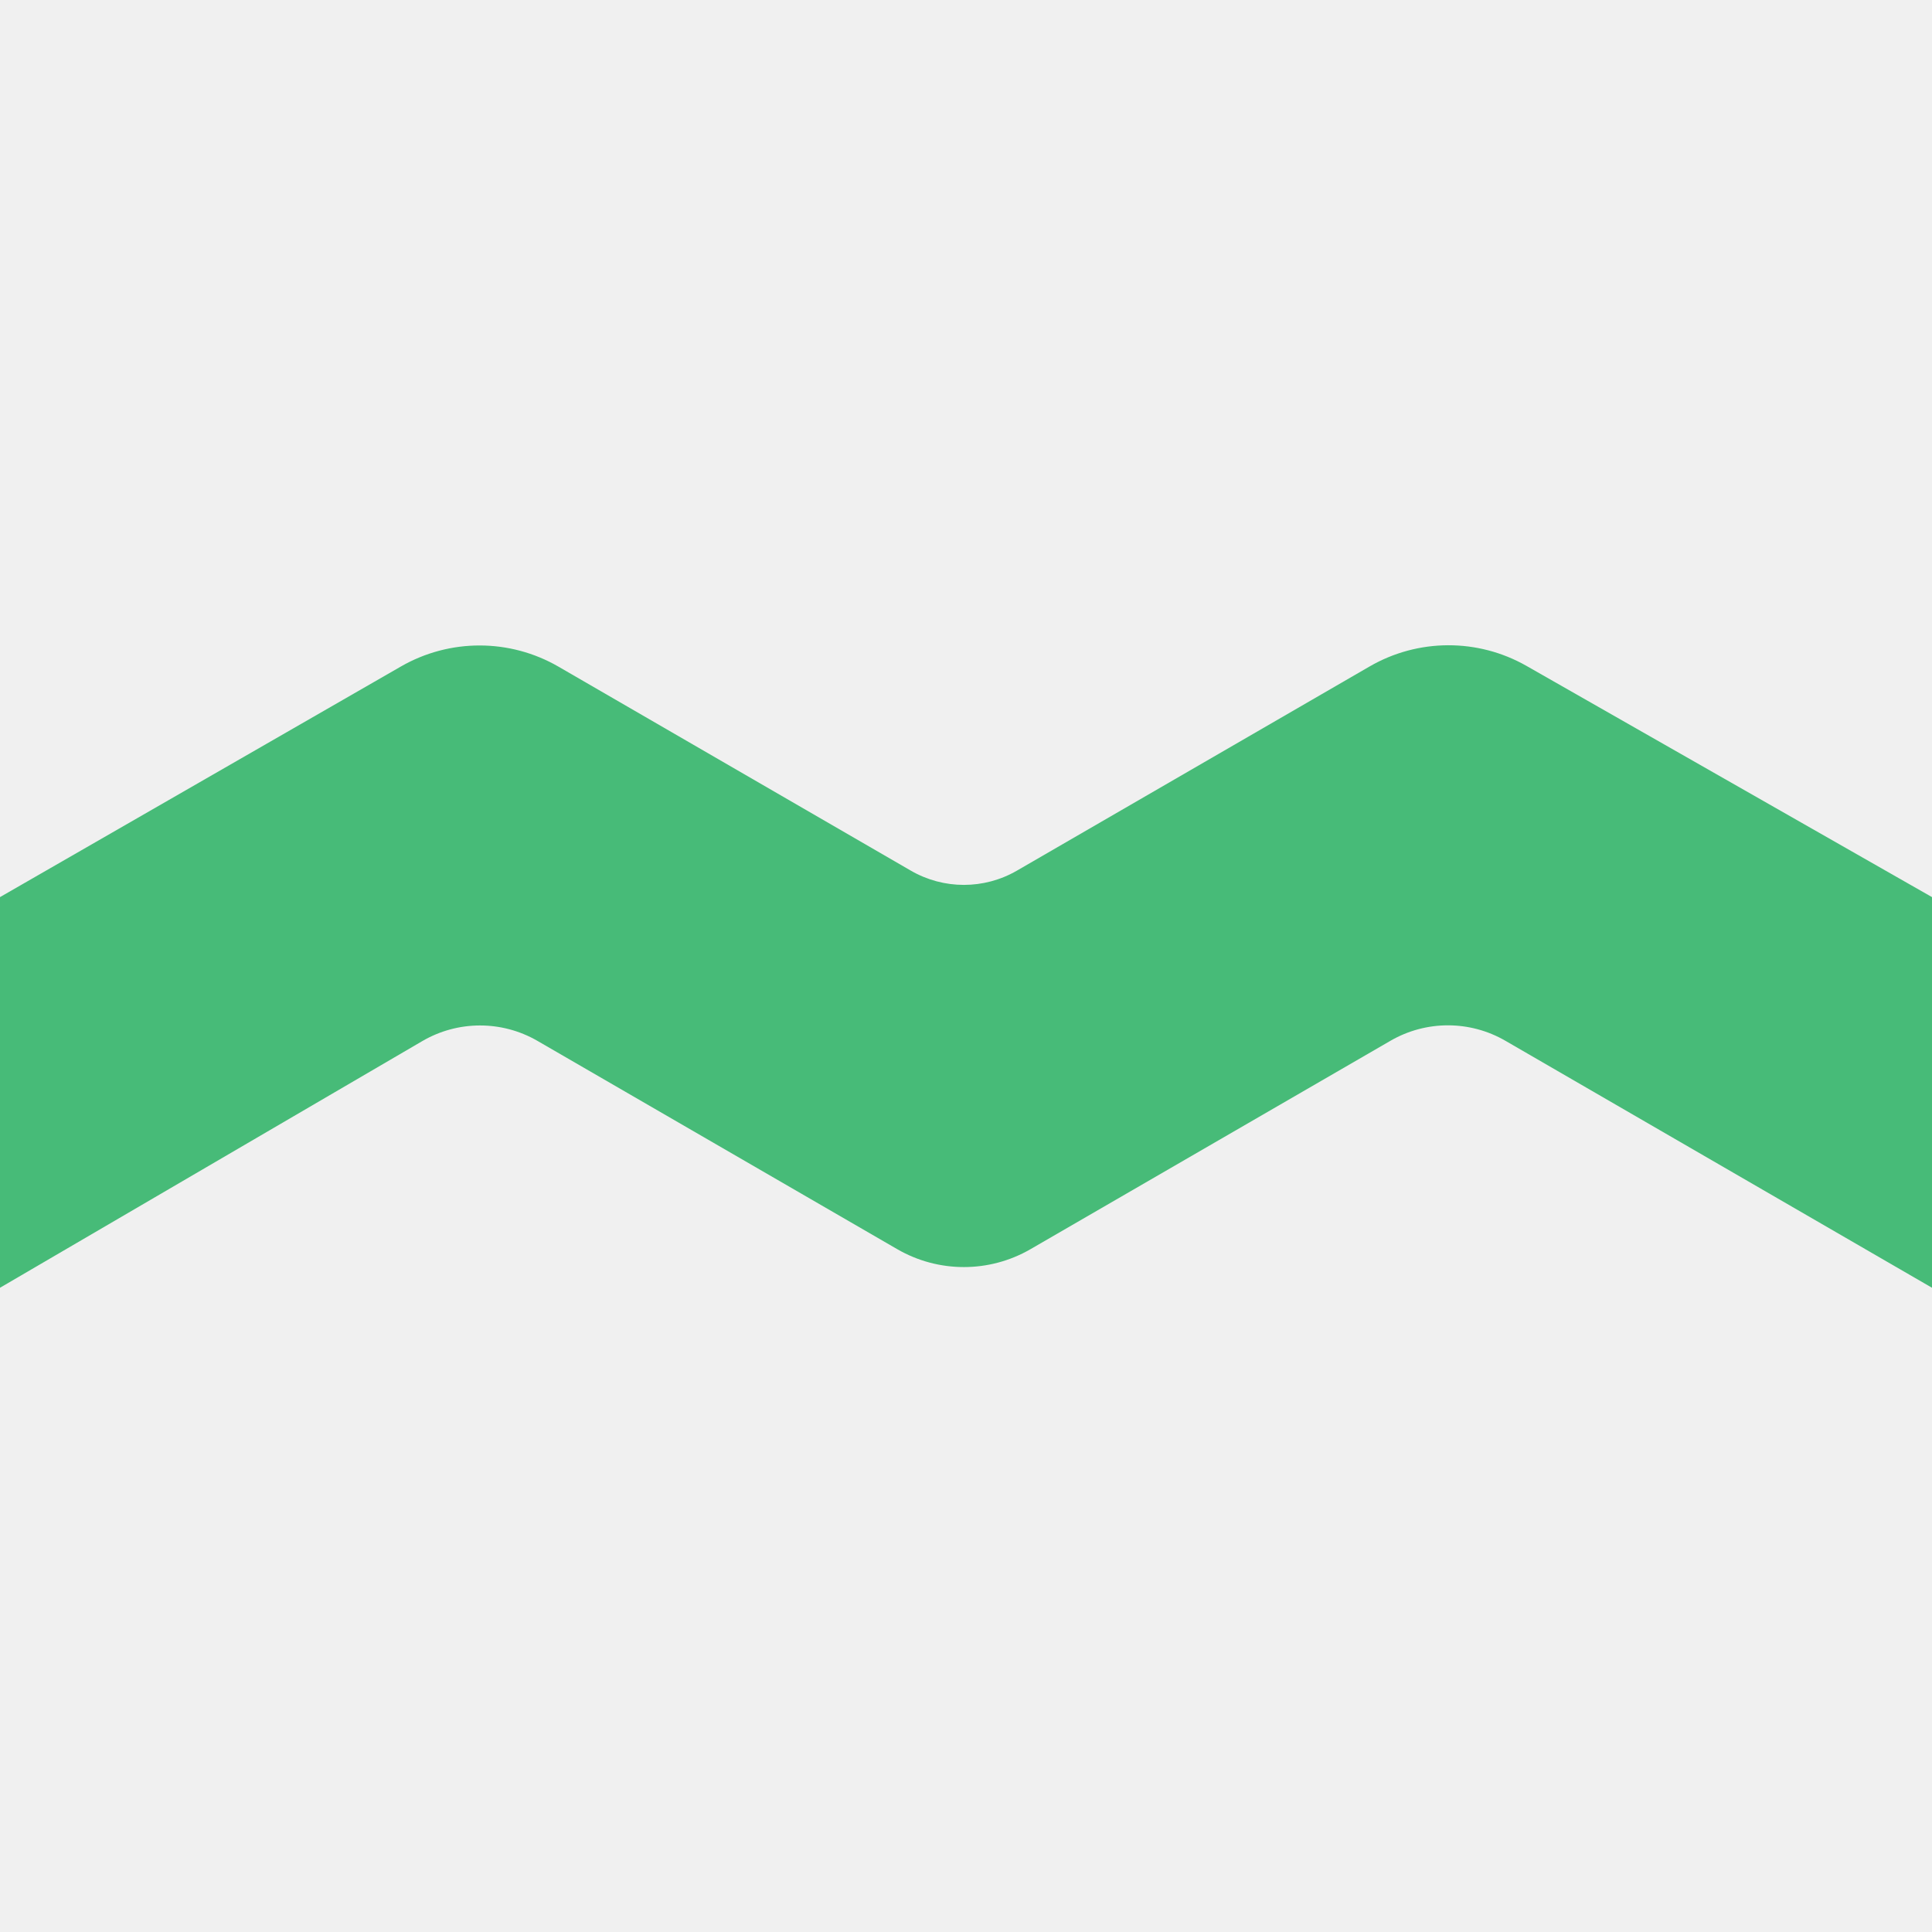
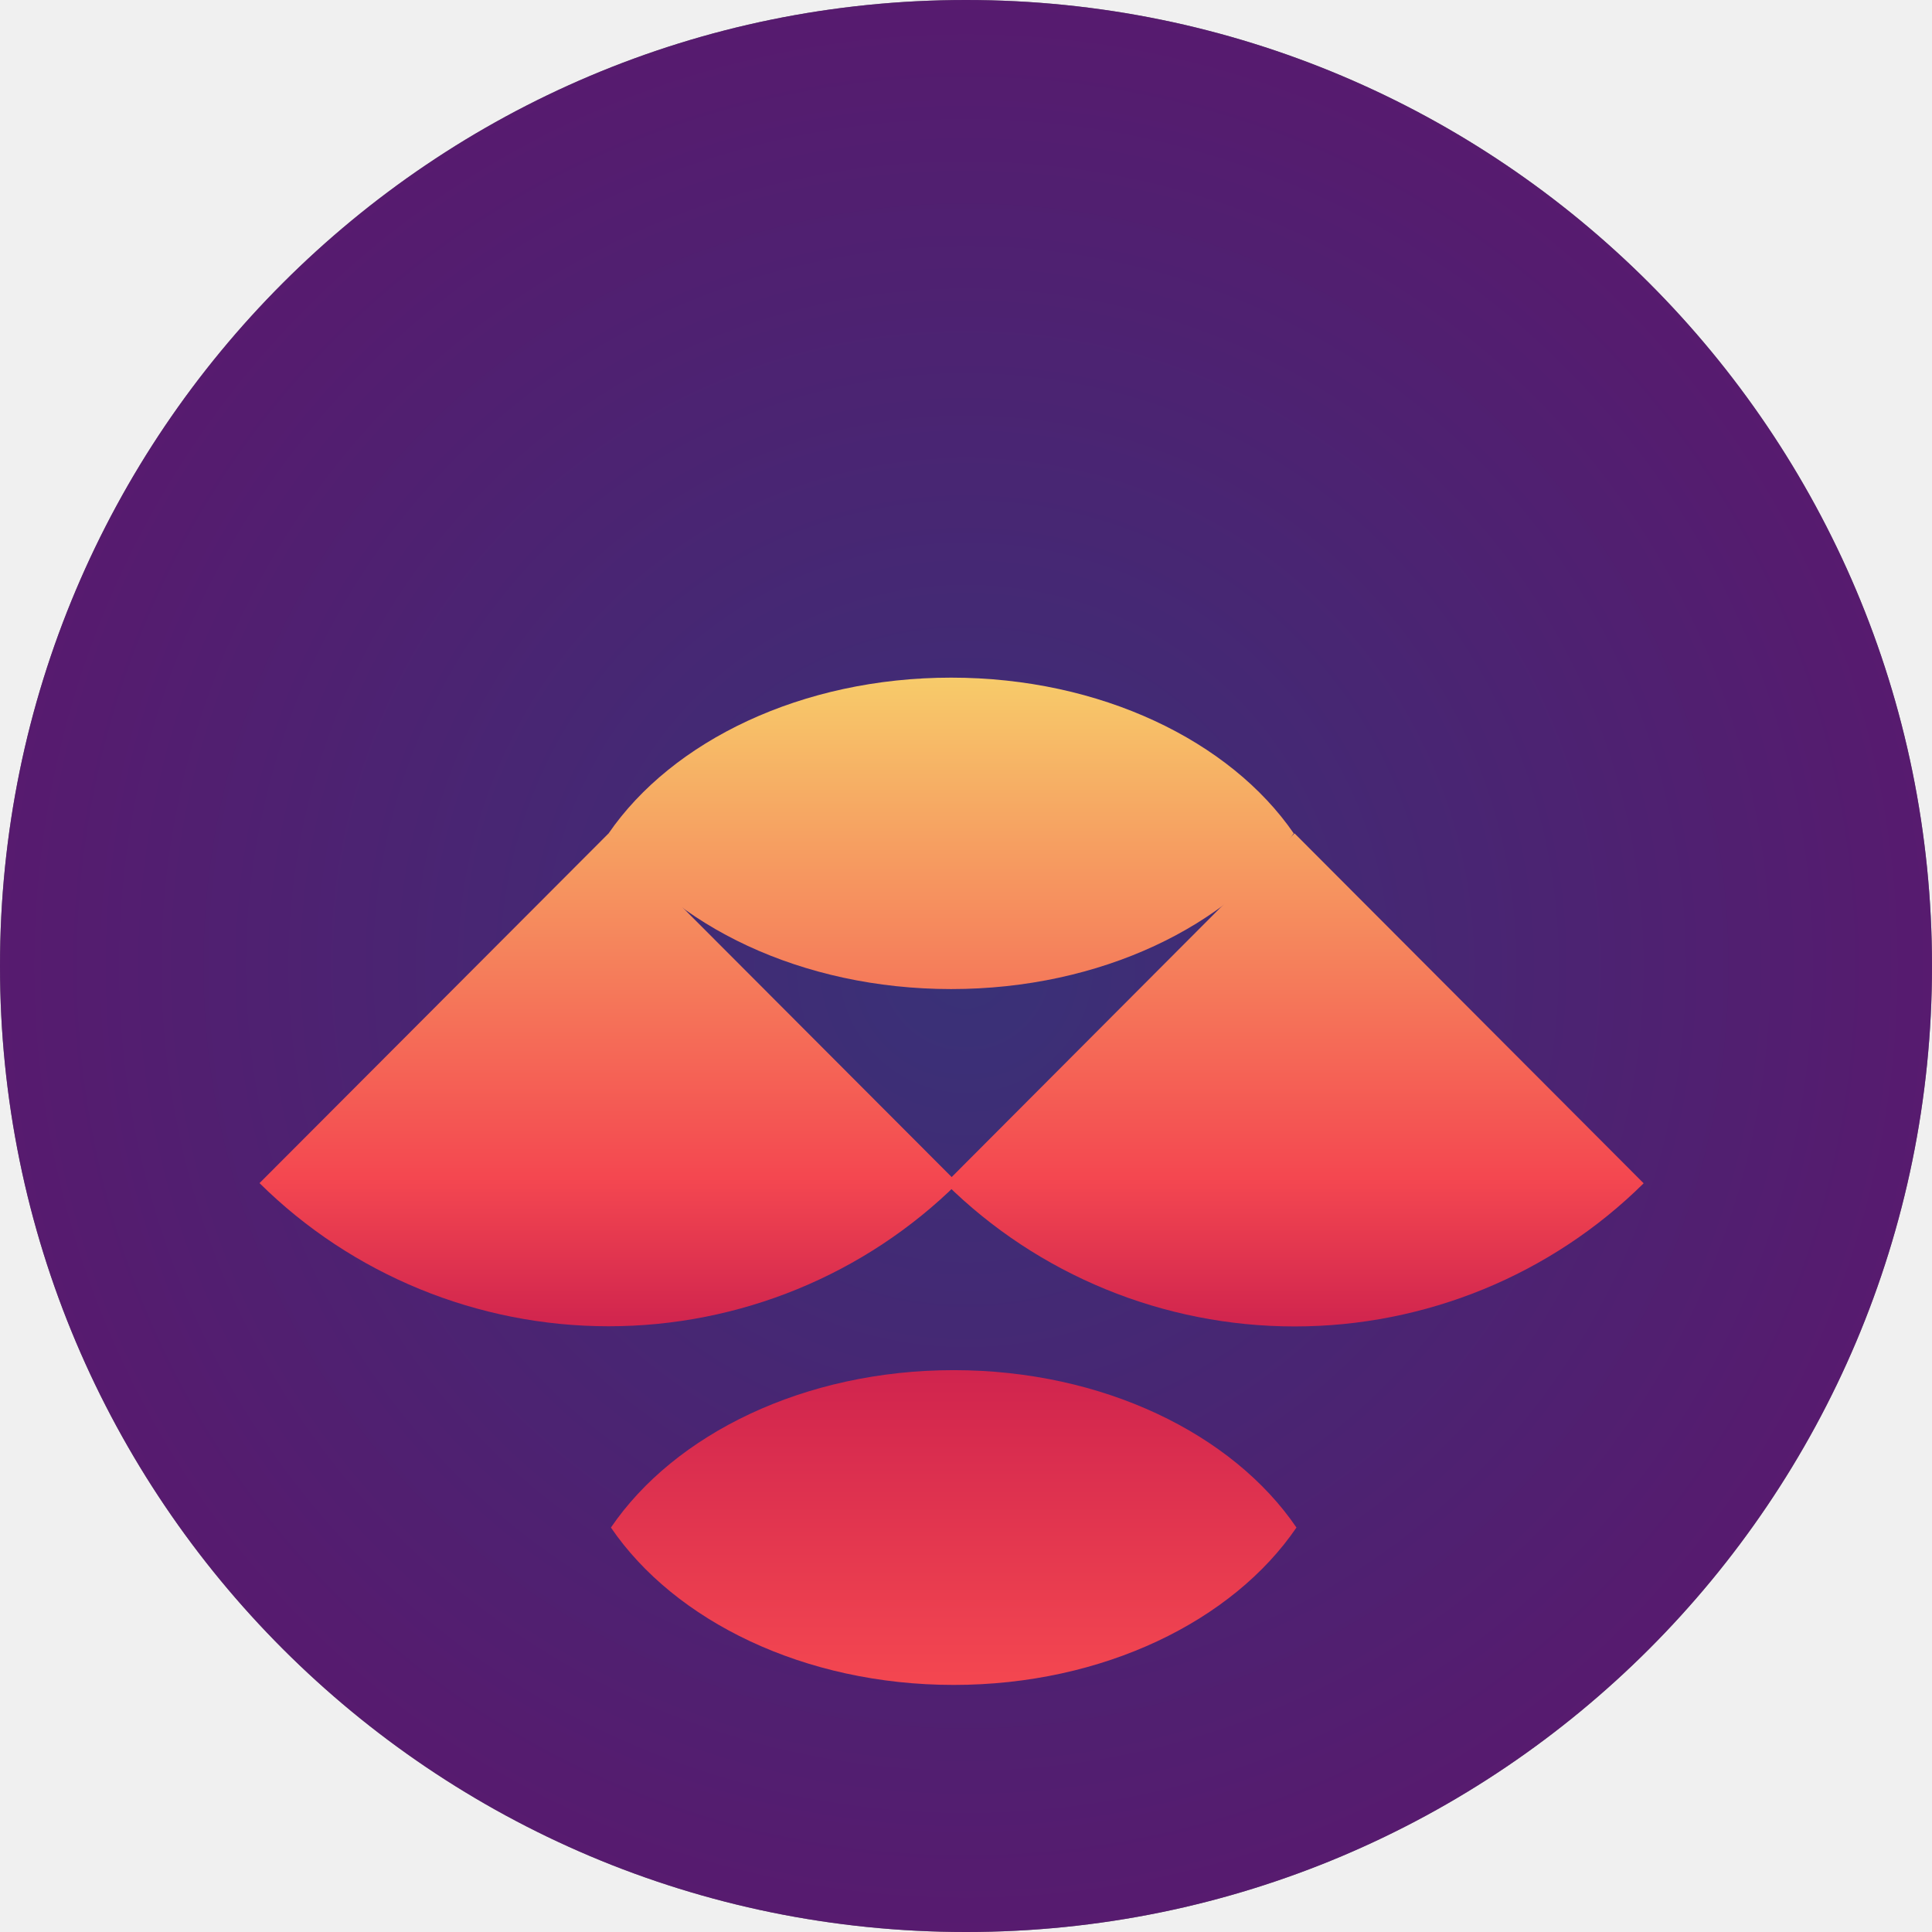
- <svg xmlns="http://www.w3.org/2000/svg" width="1213" height="1213" viewBox="0 0 1213 1213" fill="none">
-   <g clip-path="url(#clip0)">
-     <path fill-rule="evenodd" clip-rule="evenodd" d="M0 563.246C0 563.246 166.242 467.622 251.736 418.441C282.378 400.816 320.093 400.869 350.685 418.579C412.982 454.647 518.366 515.659 571.866 546.632C592.463 558.559 617.87 558.559 638.467 546.632C692.039 515.616 797.639 454.481 859.904 418.433C890.354 400.803 927.88 400.68 958.448 418.107C1044.53 467.187 1213 563.246 1213 563.246V808.512C1213 808.512 1025.66 700.051 945.147 653.44C922.839 640.523 895.326 640.523 873.018 653.44C816.412 686.212 706.992 749.56 647.008 784.286C621.127 799.272 589.205 799.272 563.325 784.286C503.389 749.587 394.094 686.313 337.451 653.517C315.07 640.561 287.459 640.614 265.13 653.656C185.125 700.384 0 808.512 0 808.512V563.246Z" fill="#47BB78" />
-   </g>
+ <svg xmlns="http://www.w3.org/2000/svg" width="134" height="134" viewBox="0 0 134 134" fill="none">
+   <circle cx="67" cy="67" r="67" fill="black" />
+   <circle cx="67" cy="67" r="67" fill="url(#paint0_radial)" fill-opacity="0.5" />
+   <path fill-rule="evenodd" clip-rule="evenodd" d="M42.373 105.947C46.789 99.467 55.777 95.031 66.147 95.031C76.516 95.031 85.504 99.467 89.92 105.947C85.504 112.426 76.516 116.863 66.147 116.863C55.777 116.863 46.789 112.426 42.373 105.947Z" fill="url(#paint1_linear)" />
+   <path d="M42.213 57.8C46.626 51.389 55.608 47 65.971 47C76.334 47 85.316 51.389 89.73 57.8C85.316 64.211 76.334 68.6 65.971 68.6C55.608 68.6 46.626 64.211 42.213 57.8Z" fill="url(#paint2_linear)" />
+   <path d="M66.425 82.059C60.004 88.416 51.294 91.988 42.213 91.988C33.131 91.988 24.422 88.416 18 82.059L42.213 57.8L66.425 82.059Z" fill="url(#paint3_linear)" />
+   <path d="M114 82.071C107.578 88.428 98.869 92 89.787 92C80.706 92 71.996 88.428 65.575 82.071L89.787 57.8L114 82.071Z" fill="url(#paint4_linear)" />
  <defs>
-     <clipPath id="clip0">
-       <rect width="1213" height="1213" fill="white" />
-     </clipPath>
+     <radialGradient id="paint0_radial" cx="0" cy="0" r="1" gradientUnits="userSpaceOnUse" gradientTransform="translate(67 67) rotate(90) scale(67)">
+       <stop stop-color="#7263EF" />
+       <stop offset="1" stop-color="#AE35DD" />
+     </radialGradient>
+     <linearGradient id="paint1_linear" x1="66.147" y1="95.031" x2="66.147" y2="116.863" gradientUnits="userSpaceOnUse">
+       <stop stop-color="#D0244E" />
+       <stop offset="1" stop-color="#F44750" />
+     </linearGradient>
+     <linearGradient id="paint2_linear" x1="66" y1="47" x2="66" y2="92" gradientUnits="userSpaceOnUse">
+       <stop stop-color="#F7CB6A" />
+       <stop offset="0.771" stop-color="#F44750" />
+       <stop offset="1" stop-color="#D0244E" />
+     </linearGradient>
+     <linearGradient id="paint3_linear" x1="66" y1="47" x2="66" y2="92" gradientUnits="userSpaceOnUse">
+       <stop stop-color="#F7CB6A" />
+       <stop offset="0.771" stop-color="#F44750" />
+       <stop offset="1" stop-color="#D0244E" />
+     </linearGradient>
+     <linearGradient id="paint4_linear" x1="66" y1="47" x2="66" y2="92" gradientUnits="userSpaceOnUse">
+       <stop stop-color="#F7CB6A" />
+       <stop offset="0.771" stop-color="#F44750" />
+       <stop offset="1" stop-color="#D0244E" />
+     </linearGradient>
  </defs>
</svg>
